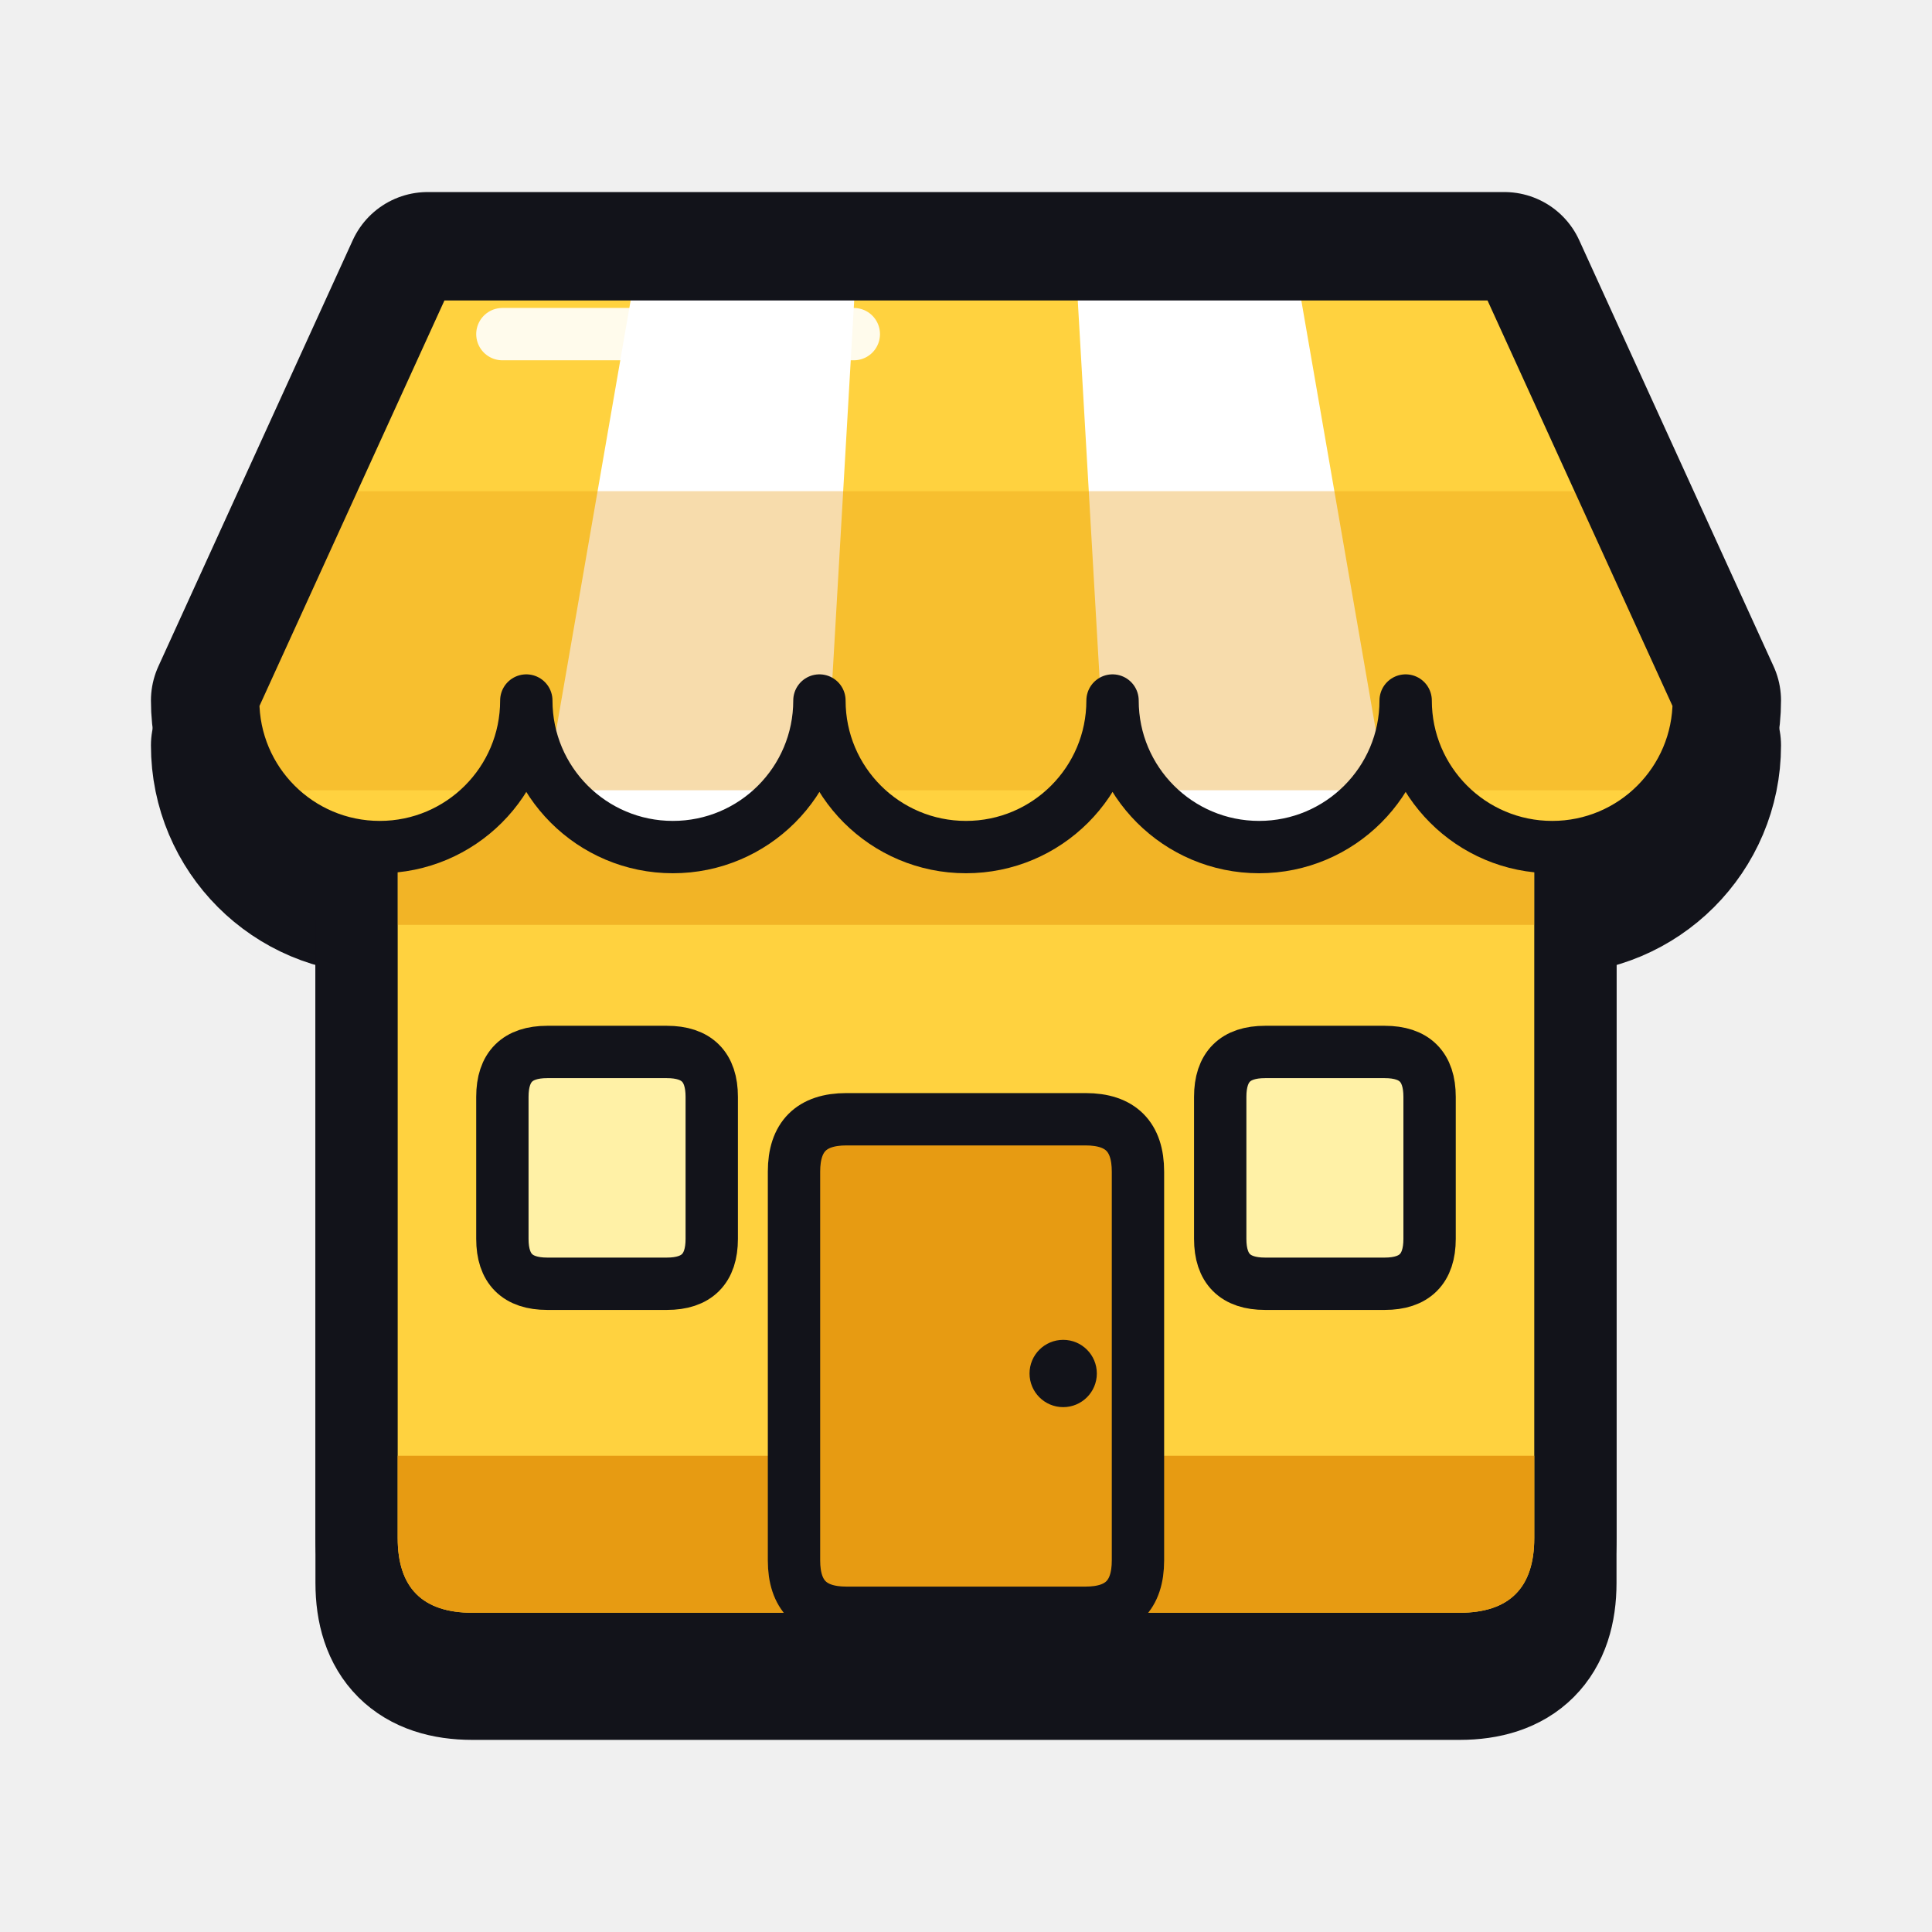
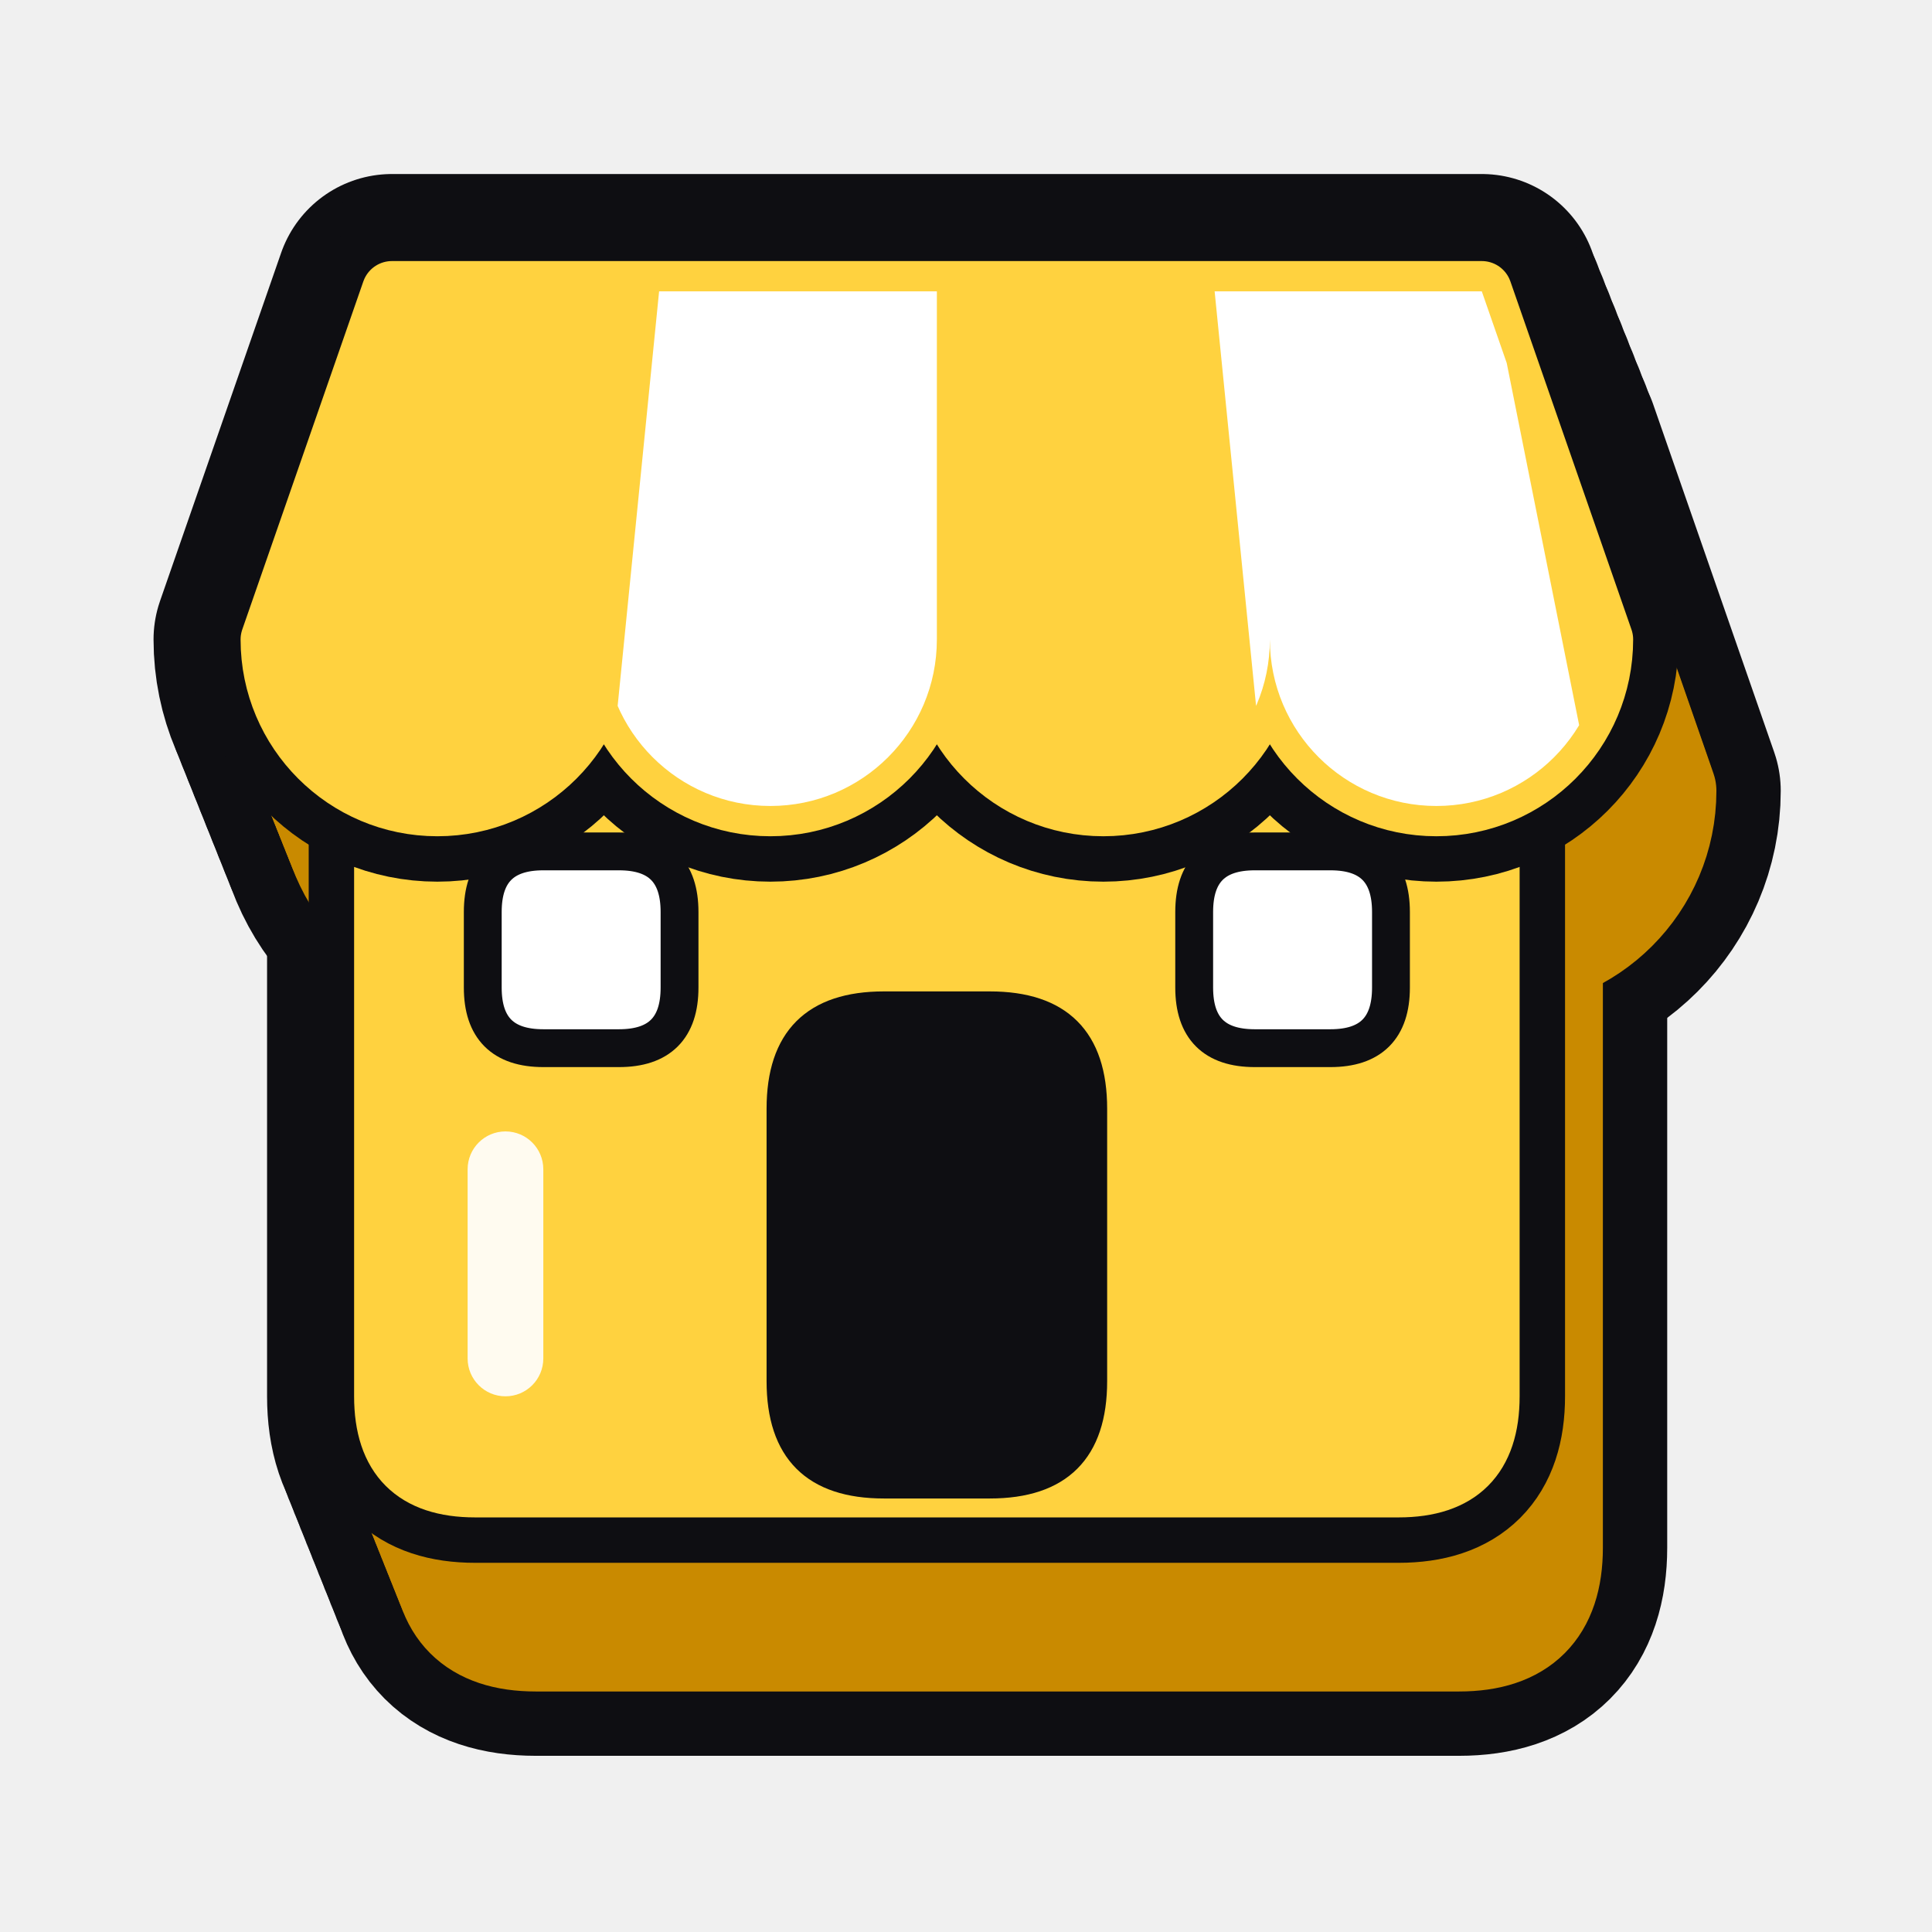
<svg xmlns="http://www.w3.org/2000/svg" viewBox="0 0 512 512" width="512" height="512">
-   <g id="fit" transform="translate(2.35 -18.46) scale(0.9908)">
-     <g fill="#12131A" stroke="#12131A" stroke-width="44" stroke-linejoin="round" stroke-linecap="round">
-       <g transform="translate(0 12)">
-         <path d="M124 226 H388 Q408 226 408 246 V430 Q408 450 388 450 H124 Q104 450 104 430 V246 Q104 226 124 226 Z" />
-         <path d="M112 92 H400 L452 206 A39.2 39.2 0 0 1 373.6 206 A39.2 39.2 0 0 1 295.2 206 A39.2 39.2 0 0 1 216.8 206 A39.2 39.2 0 0 1 138.4 206 A39.2 39.2 0 0 1 60.0 206 Z" />
+   <g id="fit" transform="translate(-80.86 -99.50) scale(1.2857)">
+     <g transform="translate(256 256) scale(0.78) translate(-256 -256)">
+       <g transform="translate(0.0 0)">
+         <path d="M134 196 H378 Q402 196 402 220 V396 Q402 420 378 420 H134 Q110 420 110 396 V220 Q110 196 134 196 Z" fill="#0E0E12" fill-rule="nonzero" stroke="#0E0E12" stroke-width="62" stroke-linejoin="round" />
+         <path d="M112 104 H400 L432 196 A44.0 44.0 0 0 1 344.0 196 A44.0 44.0 0 0 1 256.0 196 A44.0 44.0 0 0 1 168.0 196 A44.0 44.0 0 0 1 80.0 196 Z" fill="#0E0E12" fill-rule="nonzero" stroke="#0E0E12" stroke-width="62" stroke-linejoin="round" />
      </g>
-       <path d="M124 226 H388 Q408 226 408 246 V430 Q408 450 388 450 H124 Q104 450 104 430 V246 Q104 226 124 226 Z" />
-       <path d="M112 92 H400 L452 206 A39.2 39.2 0 0 1 373.6 206 A39.2 39.2 0 0 1 295.2 206 A39.2 39.2 0 0 1 216.8 206 A39.2 39.2 0 0 1 138.4 206 A39.2 39.2 0 0 1 60.0 206 Z" />
+       <g transform="translate(1.6 4)">
+         <path d="M134 196 H378 Q402 196 402 220 V396 Q402 420 378 420 H134 Q110 420 110 396 V220 Q110 196 134 196 Z" fill="#0E0E12" fill-rule="nonzero" stroke="#0E0E12" stroke-width="62" stroke-linejoin="round" />
+         <path d="M112 104 H400 L432 196 A44.0 44.0 0 0 1 344.0 196 A44.0 44.0 0 0 1 256.0 196 A44.0 44.0 0 0 1 168.0 196 A44.0 44.0 0 0 1 80.0 196 Z" fill="#0E0E12" fill-rule="nonzero" stroke="#0E0E12" stroke-width="62" stroke-linejoin="round" />
+       </g>
+       <g transform="translate(3.2 8)">
+         <path d="M134 196 H378 Q402 196 402 220 V396 Q402 420 378 420 H134 Q110 420 110 396 V220 Q110 196 134 196 Z" fill="#0E0E12" fill-rule="nonzero" stroke="#0E0E12" stroke-width="62" stroke-linejoin="round" />
+         <path d="M112 104 H400 L432 196 A44.0 44.0 0 0 1 344.0 196 A44.0 44.0 0 0 1 256.0 196 A44.0 44.0 0 0 1 168.0 196 A44.0 44.0 0 0 1 80.0 196 Z" fill="#0E0E12" fill-rule="nonzero" stroke="#0E0E12" stroke-width="62" stroke-linejoin="round" />
+       </g>
+       <g transform="translate(4.8 12)">
+         <path d="M134 196 H378 Q402 196 402 220 V396 Q402 420 378 420 H134 Q110 420 110 396 V220 Q110 196 134 196 Z" fill="#0E0E12" fill-rule="nonzero" stroke="#0E0E12" stroke-width="62" stroke-linejoin="round" />
+         <path d="M112 104 H400 L432 196 A44.0 44.0 0 0 1 344.0 196 A44.0 44.0 0 0 1 256.0 196 A44.0 44.0 0 0 1 168.0 196 A44.0 44.0 0 0 1 80.0 196 Z" fill="#0E0E12" fill-rule="nonzero" stroke="#0E0E12" stroke-width="62" stroke-linejoin="round" />
+       </g>
+       <g transform="translate(6.4 16)">
+         <path d="M134 196 H378 Q402 196 402 220 V396 Q402 420 378 420 H134 Q110 420 110 396 V220 Q110 196 134 196 Z" fill="#0E0E12" fill-rule="nonzero" stroke="#0E0E12" stroke-width="62" stroke-linejoin="round" />
+         <path d="M112 104 H400 L432 196 A44.0 44.0 0 0 1 344.0 196 A44.0 44.0 0 0 1 256.0 196 A44.0 44.0 0 0 1 168.0 196 A44.0 44.0 0 0 1 80.0 196 Z" fill="#0E0E12" fill-rule="nonzero" stroke="#0E0E12" stroke-width="62" stroke-linejoin="round" />
+       </g>
+       <g transform="translate(8.0 20)">
+         <path d="M134 196 H378 Q402 196 402 220 V396 Q402 420 378 420 H134 Q110 420 110 396 V220 Q110 196 134 196 Z" fill="#0E0E12" fill-rule="nonzero" stroke="#0E0E12" stroke-width="62" stroke-linejoin="round" />
+         <path d="M112 104 H400 L432 196 A44.0 44.0 0 0 1 344.0 196 A44.0 44.0 0 0 1 256.0 196 A44.0 44.0 0 0 1 168.0 196 A44.0 44.0 0 0 1 80.0 196 Z" fill="#0E0E12" fill-rule="nonzero" stroke="#0E0E12" stroke-width="62" stroke-linejoin="round" />
+       </g>
+       <g transform="translate(9.6 24)">
+         <path d="M134 196 H378 Q402 196 402 220 V396 Q402 420 378 420 H134 Q110 420 110 396 V220 Q110 196 134 196 Z" fill="#0E0E12" fill-rule="nonzero" stroke="#0E0E12" stroke-width="62" stroke-linejoin="round" />
+         <path d="M112 104 H400 L432 196 A44.0 44.0 0 0 1 344.0 196 A44.0 44.0 0 0 1 256.0 196 A44.0 44.0 0 0 1 168.0 196 A44.0 44.0 0 0 1 80.0 196 Z" fill="#0E0E12" fill-rule="nonzero" stroke="#0E0E12" stroke-width="62" stroke-linejoin="round" />
+       </g>
+       <g transform="translate(11.2 28)">
+         <path d="M134 196 H378 Q402 196 402 220 V396 Q402 420 378 420 H134 Q110 420 110 396 V220 Q110 196 134 196 Z" fill="#0E0E12" fill-rule="nonzero" stroke="#0E0E12" stroke-width="62" stroke-linejoin="round" />
+         <path d="M112 104 H400 L432 196 A44.0 44.0 0 0 1 344.0 196 A44.0 44.0 0 0 1 256.0 196 A44.0 44.0 0 0 1 168.0 196 A44.0 44.0 0 0 1 80.0 196 Z" fill="#0E0E12" fill-rule="nonzero" stroke="#0E0E12" stroke-width="62" stroke-linejoin="round" />
+       </g>
+       <g transform="translate(12.8 32)">
+         <path d="M134 196 H378 Q402 196 402 220 V396 Q402 420 378 420 H134 Q110 420 110 396 V220 Q110 196 134 196 Z" fill="#0E0E12" fill-rule="nonzero" stroke="#0E0E12" stroke-width="62" stroke-linejoin="round" />
+         <path d="M112 104 H400 L432 196 A44.0 44.0 0 0 1 344.0 196 A44.0 44.0 0 0 1 256.0 196 A44.0 44.0 0 0 1 168.0 196 A44.0 44.0 0 0 1 80.0 196 Z" fill="#0E0E12" fill-rule="nonzero" stroke="#0E0E12" stroke-width="62" stroke-linejoin="round" />
+       </g>
+       <g transform="translate(14.4 36)">
+         <path d="M134 196 H378 Q402 196 402 220 V396 Q402 420 378 420 H134 Q110 420 110 396 V220 Q110 196 134 196 Z" fill="#0E0E12" fill-rule="nonzero" stroke="#0E0E12" stroke-width="62" stroke-linejoin="round" />
+         <path d="M112 104 H400 L432 196 A44.0 44.0 0 0 1 344.0 196 A44.0 44.0 0 0 1 256.0 196 A44.0 44.0 0 0 1 168.0 196 A44.0 44.0 0 0 1 80.0 196 Z" fill="#0E0E12" fill-rule="nonzero" stroke="#0E0E12" stroke-width="62" stroke-linejoin="round" />
+       </g>
+       <g transform="translate(16.0 40)">
+         <path d="M134 196 H378 Q402 196 402 220 V396 Q402 420 378 420 H134 Q110 420 110 396 V220 Q110 196 134 196 Z" fill="#0E0E12" fill-rule="nonzero" stroke="#0E0E12" stroke-width="62" stroke-linejoin="round" />
+         <path d="M112 104 H400 L432 196 A44.0 44.0 0 0 1 344.0 196 A44.0 44.0 0 0 1 256.0 196 A44.0 44.0 0 0 1 168.0 196 A44.0 44.0 0 0 1 80.0 196 Z" fill="#0E0E12" fill-rule="nonzero" stroke="#0E0E12" stroke-width="62" stroke-linejoin="round" />
+       </g>
+       <g transform="translate(16.0 40)">
+         <path d="M134 196 H378 Q402 196 402 220 V396 Q402 420 378 420 H134 Q110 420 110 396 V220 Q110 196 134 196 Z" fill="#C98A00" fill-rule="nonzero" stroke="#C98A00" stroke-width="28" stroke-linejoin="round" />
+         <path d="M112 104 H400 L432 196 A44.0 44.0 0 0 1 344.0 196 A44.0 44.0 0 0 1 256.0 196 A44.0 44.0 0 0 1 168.0 196 A44.0 44.0 0 0 1 80.0 196 Z" fill="#C98A00" fill-rule="nonzero" stroke="#C98A00" stroke-width="28" stroke-linejoin="round" />
+       </g>
+       <g transform="translate(15.2 38)">
+         <path d="M134 196 H378 Q402 196 402 220 V396 Q402 420 378 420 H134 Q110 420 110 396 V220 Q110 196 134 196 Z" fill="#C98A00" fill-rule="nonzero" stroke="#C98A00" stroke-width="28" stroke-linejoin="round" />
+         <path d="M112 104 H400 L432 196 A44.0 44.0 0 0 1 344.0 196 A44.0 44.0 0 0 1 256.0 196 A44.0 44.0 0 0 1 168.0 196 A44.0 44.0 0 0 1 80.0 196 Z" fill="#C98A00" fill-rule="nonzero" stroke="#C98A00" stroke-width="28" stroke-linejoin="round" />
+       </g>
+       <g transform="translate(14.4 36)">
+         <path d="M134 196 H378 Q402 196 402 220 V396 Q402 420 378 420 H134 Q110 420 110 396 V220 Q110 196 134 196 Z" fill="#C98A00" fill-rule="nonzero" stroke="#C98A00" stroke-width="28" stroke-linejoin="round" />
+         <path d="M112 104 H400 L432 196 A44.0 44.0 0 0 1 344.0 196 A44.0 44.0 0 0 1 256.0 196 A44.0 44.0 0 0 1 168.0 196 A44.0 44.0 0 0 1 80.0 196 Z" fill="#C98A00" fill-rule="nonzero" stroke="#C98A00" stroke-width="28" stroke-linejoin="round" />
+       </g>
+       <g transform="translate(13.6 34)">
+         <path d="M134 196 H378 Q402 196 402 220 V396 Q402 420 378 420 H134 Q110 420 110 396 V220 Q110 196 134 196 Z" fill="#C98A00" fill-rule="nonzero" stroke="#C98A00" stroke-width="28" stroke-linejoin="round" />
+         <path d="M112 104 H400 L432 196 A44.0 44.0 0 0 1 344.0 196 A44.0 44.0 0 0 1 256.0 196 A44.0 44.0 0 0 1 168.0 196 A44.0 44.0 0 0 1 80.0 196 Z" fill="#C98A00" fill-rule="nonzero" stroke="#C98A00" stroke-width="28" stroke-linejoin="round" />
+       </g>
+       <g transform="translate(12.8 32)">
+         <path d="M134 196 H378 Q402 196 402 220 V396 Q402 420 378 420 H134 Q110 420 110 396 V220 Q110 196 134 196 Z" fill="#C98A00" fill-rule="nonzero" stroke="#C98A00" stroke-width="28" stroke-linejoin="round" />
+         <path d="M112 104 H400 L432 196 A44.0 44.0 0 0 1 344.0 196 A44.0 44.0 0 0 1 256.0 196 A44.0 44.0 0 0 1 168.0 196 A44.0 44.0 0 0 1 80.0 196 Z" fill="#C98A00" fill-rule="nonzero" stroke="#C98A00" stroke-width="28" stroke-linejoin="round" />
+       </g>
+       <g transform="translate(12.0 30)">
+         <path d="M134 196 H378 Q402 196 402 220 V396 Q402 420 378 420 H134 Q110 420 110 396 V220 Q110 196 134 196 Z" fill="#C98A00" fill-rule="nonzero" stroke="#C98A00" stroke-width="28" stroke-linejoin="round" />
+         <path d="M112 104 H400 L432 196 A44.0 44.0 0 0 1 344.0 196 A44.0 44.0 0 0 1 256.0 196 A44.0 44.0 0 0 1 168.0 196 A44.0 44.0 0 0 1 80.0 196 Z" fill="#C98A00" fill-rule="nonzero" stroke="#C98A00" stroke-width="28" stroke-linejoin="round" />
+       </g>
+       <g transform="translate(11.2 28)">
+         <path d="M134 196 H378 Q402 196 402 220 V396 Q402 420 378 420 H134 Q110 420 110 396 V220 Q110 196 134 196 Z" fill="#C98A00" fill-rule="nonzero" stroke="#C98A00" stroke-width="28" stroke-linejoin="round" />
+         <path d="M112 104 H400 L432 196 A44.0 44.0 0 0 1 344.0 196 A44.0 44.0 0 0 1 256.0 196 A44.0 44.0 0 0 1 168.0 196 A44.0 44.0 0 0 1 80.0 196 Z" fill="#C98A00" fill-rule="nonzero" stroke="#C98A00" stroke-width="28" stroke-linejoin="round" />
+       </g>
+       <g transform="translate(10.4 26)">
+         <path d="M134 196 H378 Q402 196 402 220 V396 Q402 420 378 420 H134 Q110 420 110 396 V220 Q110 196 134 196 Z" fill="#C98A00" fill-rule="nonzero" stroke="#C98A00" stroke-width="28" stroke-linejoin="round" />
+         <path d="M112 104 H400 L432 196 A44.0 44.0 0 0 1 344.0 196 A44.0 44.0 0 0 1 256.0 196 A44.0 44.0 0 0 1 168.0 196 A44.0 44.0 0 0 1 80.0 196 Z" fill="#C98A00" fill-rule="nonzero" stroke="#C98A00" stroke-width="28" stroke-linejoin="round" />
+       </g>
+       <g transform="translate(9.6 24)">
+         <path d="M134 196 H378 Q402 196 402 220 V396 Q402 420 378 420 H134 Q110 420 110 396 V220 Q110 196 134 196 Z" fill="#C98A00" fill-rule="nonzero" stroke="#C98A00" stroke-width="28" stroke-linejoin="round" />
+         <path d="M112 104 H400 L432 196 A44.0 44.0 0 0 1 344.0 196 A44.0 44.0 0 0 1 256.0 196 A44.0 44.0 0 0 1 168.0 196 A44.0 44.0 0 0 1 80.0 196 Z" fill="#C98A00" fill-rule="nonzero" stroke="#C98A00" stroke-width="28" stroke-linejoin="round" />
+       </g>
+       <g transform="translate(8.8 22)">
+         <path d="M134 196 H378 Q402 196 402 220 V396 Q402 420 378 420 H134 Q110 420 110 396 V220 Q110 196 134 196 Z" fill="#C98A00" fill-rule="nonzero" stroke="#C98A00" stroke-width="28" stroke-linejoin="round" />
+         <path d="M112 104 H400 L432 196 A44.0 44.0 0 0 1 344.0 196 A44.0 44.0 0 0 1 256.0 196 A44.0 44.0 0 0 1 168.0 196 A44.0 44.0 0 0 1 80.0 196 Z" fill="#C98A00" fill-rule="nonzero" stroke="#C98A00" stroke-width="28" stroke-linejoin="round" />
+       </g>
+       <g transform="translate(8.0 20)">
+         <path d="M134 196 H378 Q402 196 402 220 V396 Q402 420 378 420 H134 Q110 420 110 396 V220 Q110 196 134 196 Z" fill="#C98A00" fill-rule="nonzero" stroke="#C98A00" stroke-width="28" stroke-linejoin="round" />
+         <path d="M112 104 H400 L432 196 A44.0 44.0 0 0 1 344.0 196 A44.0 44.0 0 0 1 256.0 196 A44.0 44.0 0 0 1 168.0 196 A44.0 44.0 0 0 1 80.0 196 Z" fill="#C98A00" fill-rule="nonzero" stroke="#C98A00" stroke-width="28" stroke-linejoin="round" />
+       </g>
+       <g transform="translate(7.2 18)">
+         <path d="M134 196 H378 Q402 196 402 220 V396 Q402 420 378 420 H134 Q110 420 110 396 V220 Q110 196 134 196 Z" fill="#C98A00" fill-rule="nonzero" stroke="#C98A00" stroke-width="28" stroke-linejoin="round" />
+         <path d="M112 104 H400 L432 196 A44.0 44.0 0 0 1 344.0 196 A44.0 44.0 0 0 1 256.0 196 A44.0 44.0 0 0 1 168.0 196 A44.0 44.0 0 0 1 80.0 196 Z" fill="#C98A00" fill-rule="nonzero" stroke="#C98A00" stroke-width="28" stroke-linejoin="round" />
+       </g>
+       <g transform="translate(6.4 16)">
+         <path d="M134 196 H378 Q402 196 402 220 V396 Q402 420 378 420 H134 Q110 420 110 396 V220 Q110 196 134 196 Z" fill="#C98A00" fill-rule="nonzero" stroke="#C98A00" stroke-width="28" stroke-linejoin="round" />
+         <path d="M112 104 H400 L432 196 A44.0 44.0 0 0 1 344.0 196 A44.0 44.0 0 0 1 256.0 196 A44.0 44.0 0 0 1 168.0 196 A44.0 44.0 0 0 1 80.0 196 Z" fill="#C98A00" fill-rule="nonzero" stroke="#C98A00" stroke-width="28" stroke-linejoin="round" />
+       </g>
+       <g transform="translate(5.6 14)">
+         <path d="M134 196 H378 Q402 196 402 220 V396 Q402 420 378 420 H134 Q110 420 110 396 V220 Q110 196 134 196 Z" fill="#C98A00" fill-rule="nonzero" stroke="#C98A00" stroke-width="28" stroke-linejoin="round" />
+         <path d="M112 104 H400 L432 196 A44.0 44.0 0 0 1 344.0 196 A44.0 44.0 0 0 1 256.0 196 A44.0 44.0 0 0 1 168.0 196 A44.0 44.0 0 0 1 80.0 196 Z" fill="#C98A00" fill-rule="nonzero" stroke="#C98A00" stroke-width="28" stroke-linejoin="round" />
+       </g>
+       <g transform="translate(4.8 12)">
+         <path d="M134 196 H378 Q402 196 402 220 V396 Q402 420 378 420 H134 Q110 420 110 396 V220 Q110 196 134 196 Z" fill="#C98A00" fill-rule="nonzero" stroke="#C98A00" stroke-width="28" stroke-linejoin="round" />
+         <path d="M112 104 H400 L432 196 A44.0 44.0 0 0 1 344.0 196 A44.0 44.0 0 0 1 256.0 196 A44.0 44.0 0 0 1 168.0 196 A44.0 44.0 0 0 1 80.0 196 Z" fill="#C98A00" fill-rule="nonzero" stroke="#C98A00" stroke-width="28" stroke-linejoin="round" />
+       </g>
+       <g transform="translate(4.0 10)">
+         <path d="M134 196 H378 Q402 196 402 220 V396 Q402 420 378 420 H134 Q110 420 110 396 V220 Q110 196 134 196 Z" fill="#C98A00" fill-rule="nonzero" stroke="#C98A00" stroke-width="28" stroke-linejoin="round" />
+         <path d="M112 104 H400 L432 196 A44.0 44.0 0 0 1 344.0 196 A44.0 44.0 0 0 1 256.0 196 A44.0 44.0 0 0 1 168.0 196 A44.0 44.0 0 0 1 80.0 196 Z" fill="#C98A00" fill-rule="nonzero" stroke="#C98A00" stroke-width="28" stroke-linejoin="round" />
+       </g>
+       <g transform="translate(3.2 8)">
+         <path d="M134 196 H378 Q402 196 402 220 V396 Q402 420 378 420 H134 Q110 420 110 396 V220 Q110 196 134 196 Z" fill="#C98A00" fill-rule="nonzero" stroke="#C98A00" stroke-width="28" stroke-linejoin="round" />
+         <path d="M112 104 H400 L432 196 A44.0 44.0 0 0 1 344.0 196 A44.0 44.0 0 0 1 256.0 196 A44.0 44.0 0 0 1 168.0 196 A44.0 44.0 0 0 1 80.0 196 Z" fill="#C98A00" fill-rule="nonzero" stroke="#C98A00" stroke-width="28" stroke-linejoin="round" />
+       </g>
+       <g transform="translate(2.4 6)">
+         <path d="M134 196 H378 Q402 196 402 220 V396 Q402 420 378 420 H134 Q110 420 110 396 V220 Q110 196 134 196 Z" fill="#C98A00" fill-rule="nonzero" stroke="#C98A00" stroke-width="28" stroke-linejoin="round" />
+         <path d="M112 104 H400 L432 196 A44.0 44.0 0 0 1 344.0 196 A44.0 44.0 0 0 1 256.0 196 A44.0 44.0 0 0 1 168.0 196 A44.0 44.0 0 0 1 80.0 196 Z" fill="#C98A00" fill-rule="nonzero" stroke="#C98A00" stroke-width="28" stroke-linejoin="round" />
+       </g>
+       <g transform="translate(1.6 4)">
+         <path d="M134 196 H378 Q402 196 402 220 V396 Q402 420 378 420 H134 Q110 420 110 396 V220 Q110 196 134 196 Z" fill="#C98A00" fill-rule="nonzero" stroke="#C98A00" stroke-width="28" stroke-linejoin="round" />
+         <path d="M112 104 H400 L432 196 A44.0 44.0 0 0 1 344.0 196 A44.0 44.0 0 0 1 256.0 196 A44.0 44.0 0 0 1 168.0 196 A44.0 44.0 0 0 1 80.0 196 Z" fill="#C98A00" fill-rule="nonzero" stroke="#C98A00" stroke-width="28" stroke-linejoin="round" />
+       </g>
+       <g transform="translate(0.8 2)">
+         <path d="M134 196 H378 Q402 196 402 220 V396 Q402 420 378 420 H134 Q110 420 110 396 V220 Q110 196 134 196 Z" fill="#C98A00" fill-rule="nonzero" stroke="#C98A00" stroke-width="28" stroke-linejoin="round" />
+         <path d="M112 104 H400 L432 196 A44.0 44.0 0 0 1 344.0 196 A44.0 44.0 0 0 1 256.0 196 A44.0 44.0 0 0 1 168.0 196 A44.0 44.0 0 0 1 80.0 196 Z" fill="#C98A00" fill-rule="nonzero" stroke="#C98A00" stroke-width="28" stroke-linejoin="round" />
+       </g>
+       <path d="M134 196 H378 Q402 196 402 220 V396 Q402 420 378 420 H134 Q110 420 110 396 V220 Q110 196 134 196 Z" fill="#0E0E12" fill-rule="nonzero" stroke="#0E0E12" stroke-width="40" stroke-linejoin="round" />
+       <path d="M134 196 H378 Q402 196 402 220 V396 Q402 420 378 420 H134 Q110 420 110 396 V220 Q110 196 134 196 Z" fill="#FFD23F" fill-rule="nonzero" stroke="#FFD23F" stroke-width="16" stroke-linejoin="round" />
+       <path d="M112 104 H400 L432 196 A44.0 44.0 0 0 1 344.0 196 A44.0 44.0 0 0 1 256.0 196 A44.0 44.0 0 0 1 168.0 196 A44.0 44.0 0 0 1 80.0 196 Z" fill="#0E0E12" fill-rule="nonzero" stroke="#0E0E12" stroke-width="40" stroke-linejoin="round" />
+       <path d="M112 104 H400 L432 196 A44.0 44.0 0 0 1 344.0 196 A44.0 44.0 0 0 1 256.0 196 A44.0 44.0 0 0 1 168.0 196 A44.0 44.0 0 0 1 80.0 196 Z" fill="#FFD23F" fill-rule="nonzero" stroke="#FFD23F" stroke-width="16" stroke-linejoin="round" />
+       <defs>
+         <clipPath id="aw">
+           <path d="M112 104 H400 L432 196 A44.0 44.0 0 0 1 344.0 196 A44.0 44.0 0 0 1 256.0 196 A44.0 44.0 0 0 1 168.0 196 A44.0 44.0 0 0 1 80.0 196 Z" />
+         </clipPath>
+       </defs>
+       <g clip-path="url(#aw)">
+         <path d="M184.0 90.0 L256.0 90.0 L256.0 250.0 L168.0 250.0 Z" fill="#FFFFFF" />
+         <path d="M328.0 90.0 L400.0 90.0 L432.0 250.0 L344.0 250.0 Z" fill="#FFFFFF" />
+       </g>
+       <path d="M242 292 H270 Q298 292 298 320 V392 Q298 420 270 420 H242 Q214 420 214 392 V320 Q214 292 242 292 Z" fill="#0E0E12" stroke="#0E0E12" stroke-width="6" stroke-linejoin="round" />
+       <path d="M152 252 H172 Q188 252 188 268 V288 Q188 304 172 304 H152 Q136 304 136 288 V268 Q136 252 152 252 Z" fill="#FFFFFF" stroke="#0E0E12" stroke-width="10" stroke-linejoin="round" />
+       <path d="M340 252 H360 Q376 252 376 268 V288 Q376 304 360 304 H340 Q324 304 324 288 V268 Q324 252 340 252 Z" fill="#FFFFFF" stroke="#0E0E12" stroke-width="10" stroke-linejoin="round" />
+       <rect x="132" y="326" width="20" height="70" rx="10.0" fill="#FFFFFF" opacity="0.92" />
    </g>
-     <defs>
-       <clipPath id="aw">
-         <path d="M112 92 H400 L452 206 A39.2 39.2 0 0 1 373.6 206 A39.2 39.2 0 0 1 295.2 206 A39.2 39.2 0 0 1 216.8 206 A39.2 39.2 0 0 1 138.4 206 A39.2 39.2 0 0 1 60.0 206 Z" />
-       </clipPath>
-       <clipPath id="bd">
-         <path d="M124 226 H388 Q408 226 408 246 V430 Q408 450 388 450 H124 Q104 450 104 430 V246 Q104 226 124 226 Z" />
-       </clipPath>
-     </defs>
-     <path d="M124 226 H388 Q408 226 408 246 V430 Q408 450 388 450 H124 Q104 450 104 430 V246 Q104 226 124 226 Z" fill="#FFD23F" />
-     <g clip-path="url(#bd)">
-       <rect x="104" y="408" width="304" height="60" fill="#E79B12" />
-       <rect x="104" y="226" width="304" height="40" fill="#E79B12" opacity="0.55" />
-     </g>
-     <path d="M224 318 H288 Q302 318 302 332 V436 Q302 450 288 450 H224 Q210 450 210 436 V332 Q210 318 224 318 Z" fill="#E79B12" stroke="#12131A" stroke-width="14" />
-     <circle cx="282" cy="386" r="9" fill="#12131A" />
-     <path d="M144 300 H176 Q188 300 188 312 V350 Q188 362 176 362 H144 Q132 362 132 350 V312 Q132 300 144 300 Z" fill="#FFF1A6" stroke="#12131A" stroke-width="14" />
-     <path d="M336 300 H368 Q380 300 380 312 V350 Q380 362 368 362 H336 Q324 362 324 350 V312 Q324 300 336 300 Z" fill="#FFF1A6" stroke="#12131A" stroke-width="14" />
-     <path d="M112 92 H400 L452 206 A39.2 39.2 0 0 1 373.6 206 A39.2 39.2 0 0 1 295.2 206 A39.2 39.2 0 0 1 216.8 206 A39.2 39.2 0 0 1 138.4 206 A39.2 39.2 0 0 1 60.0 206 Z" fill="#FFD23F" />
-     <g clip-path="url(#aw)">
-       <path d="M169.6 80 L227.2 80 L216.8 260 L138.4 260 Z" fill="#FFFFFF" />
-       <path d="M284.8 80 L342.4 80 L373.6 260 L295.2 260 Z" fill="#FFFFFF" />
-       <rect x="40" y="150" width="440" height="80" fill="#E79B12" opacity="0.35" />
-     </g>
-     <path d="M112 92 H400 L452 206 A39.2 39.2 0 0 1 373.6 206 A39.2 39.2 0 0 1 295.2 206 A39.2 39.2 0 0 1 216.8 206 A39.2 39.2 0 0 1 138.4 206 A39.2 39.2 0 0 1 60.0 206 Z" fill="none" stroke="#12131A" stroke-width="14" stroke-linejoin="round" />
-     <path d="M132 108 H226" stroke="#FFFFFF" stroke-width="14" stroke-linecap="round" opacity="0.9" />
  </g>
</svg>
